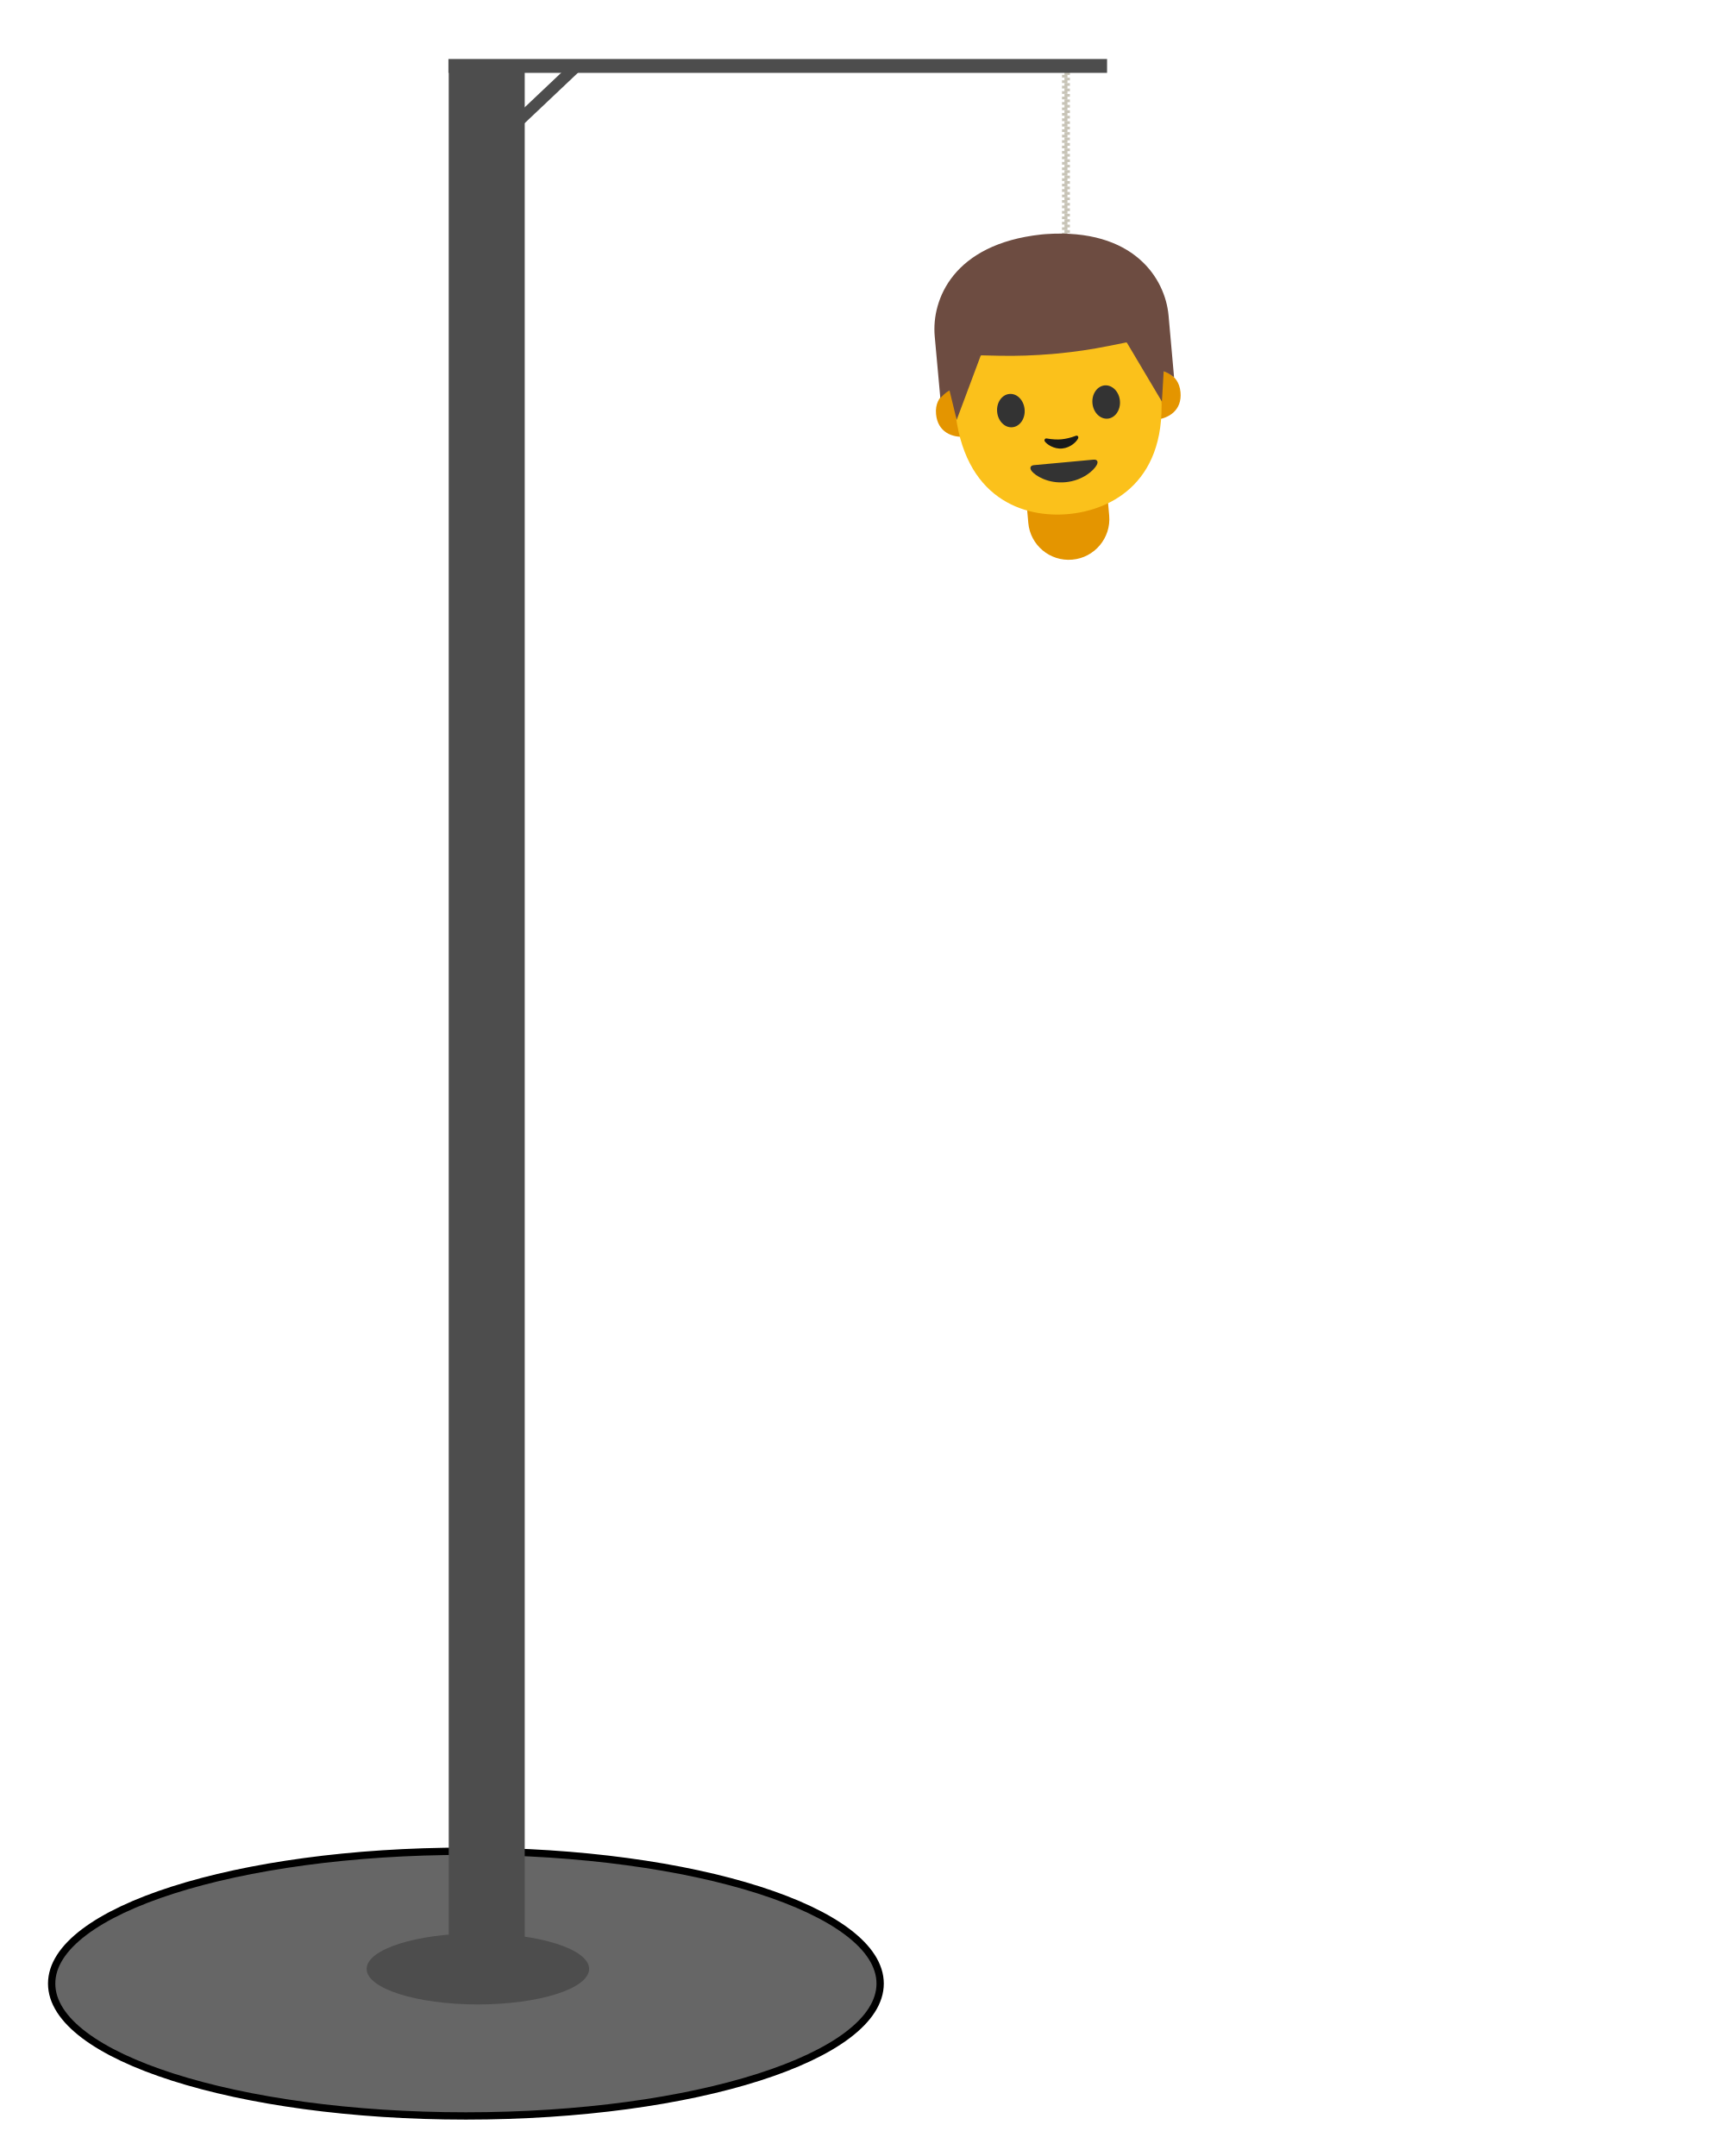
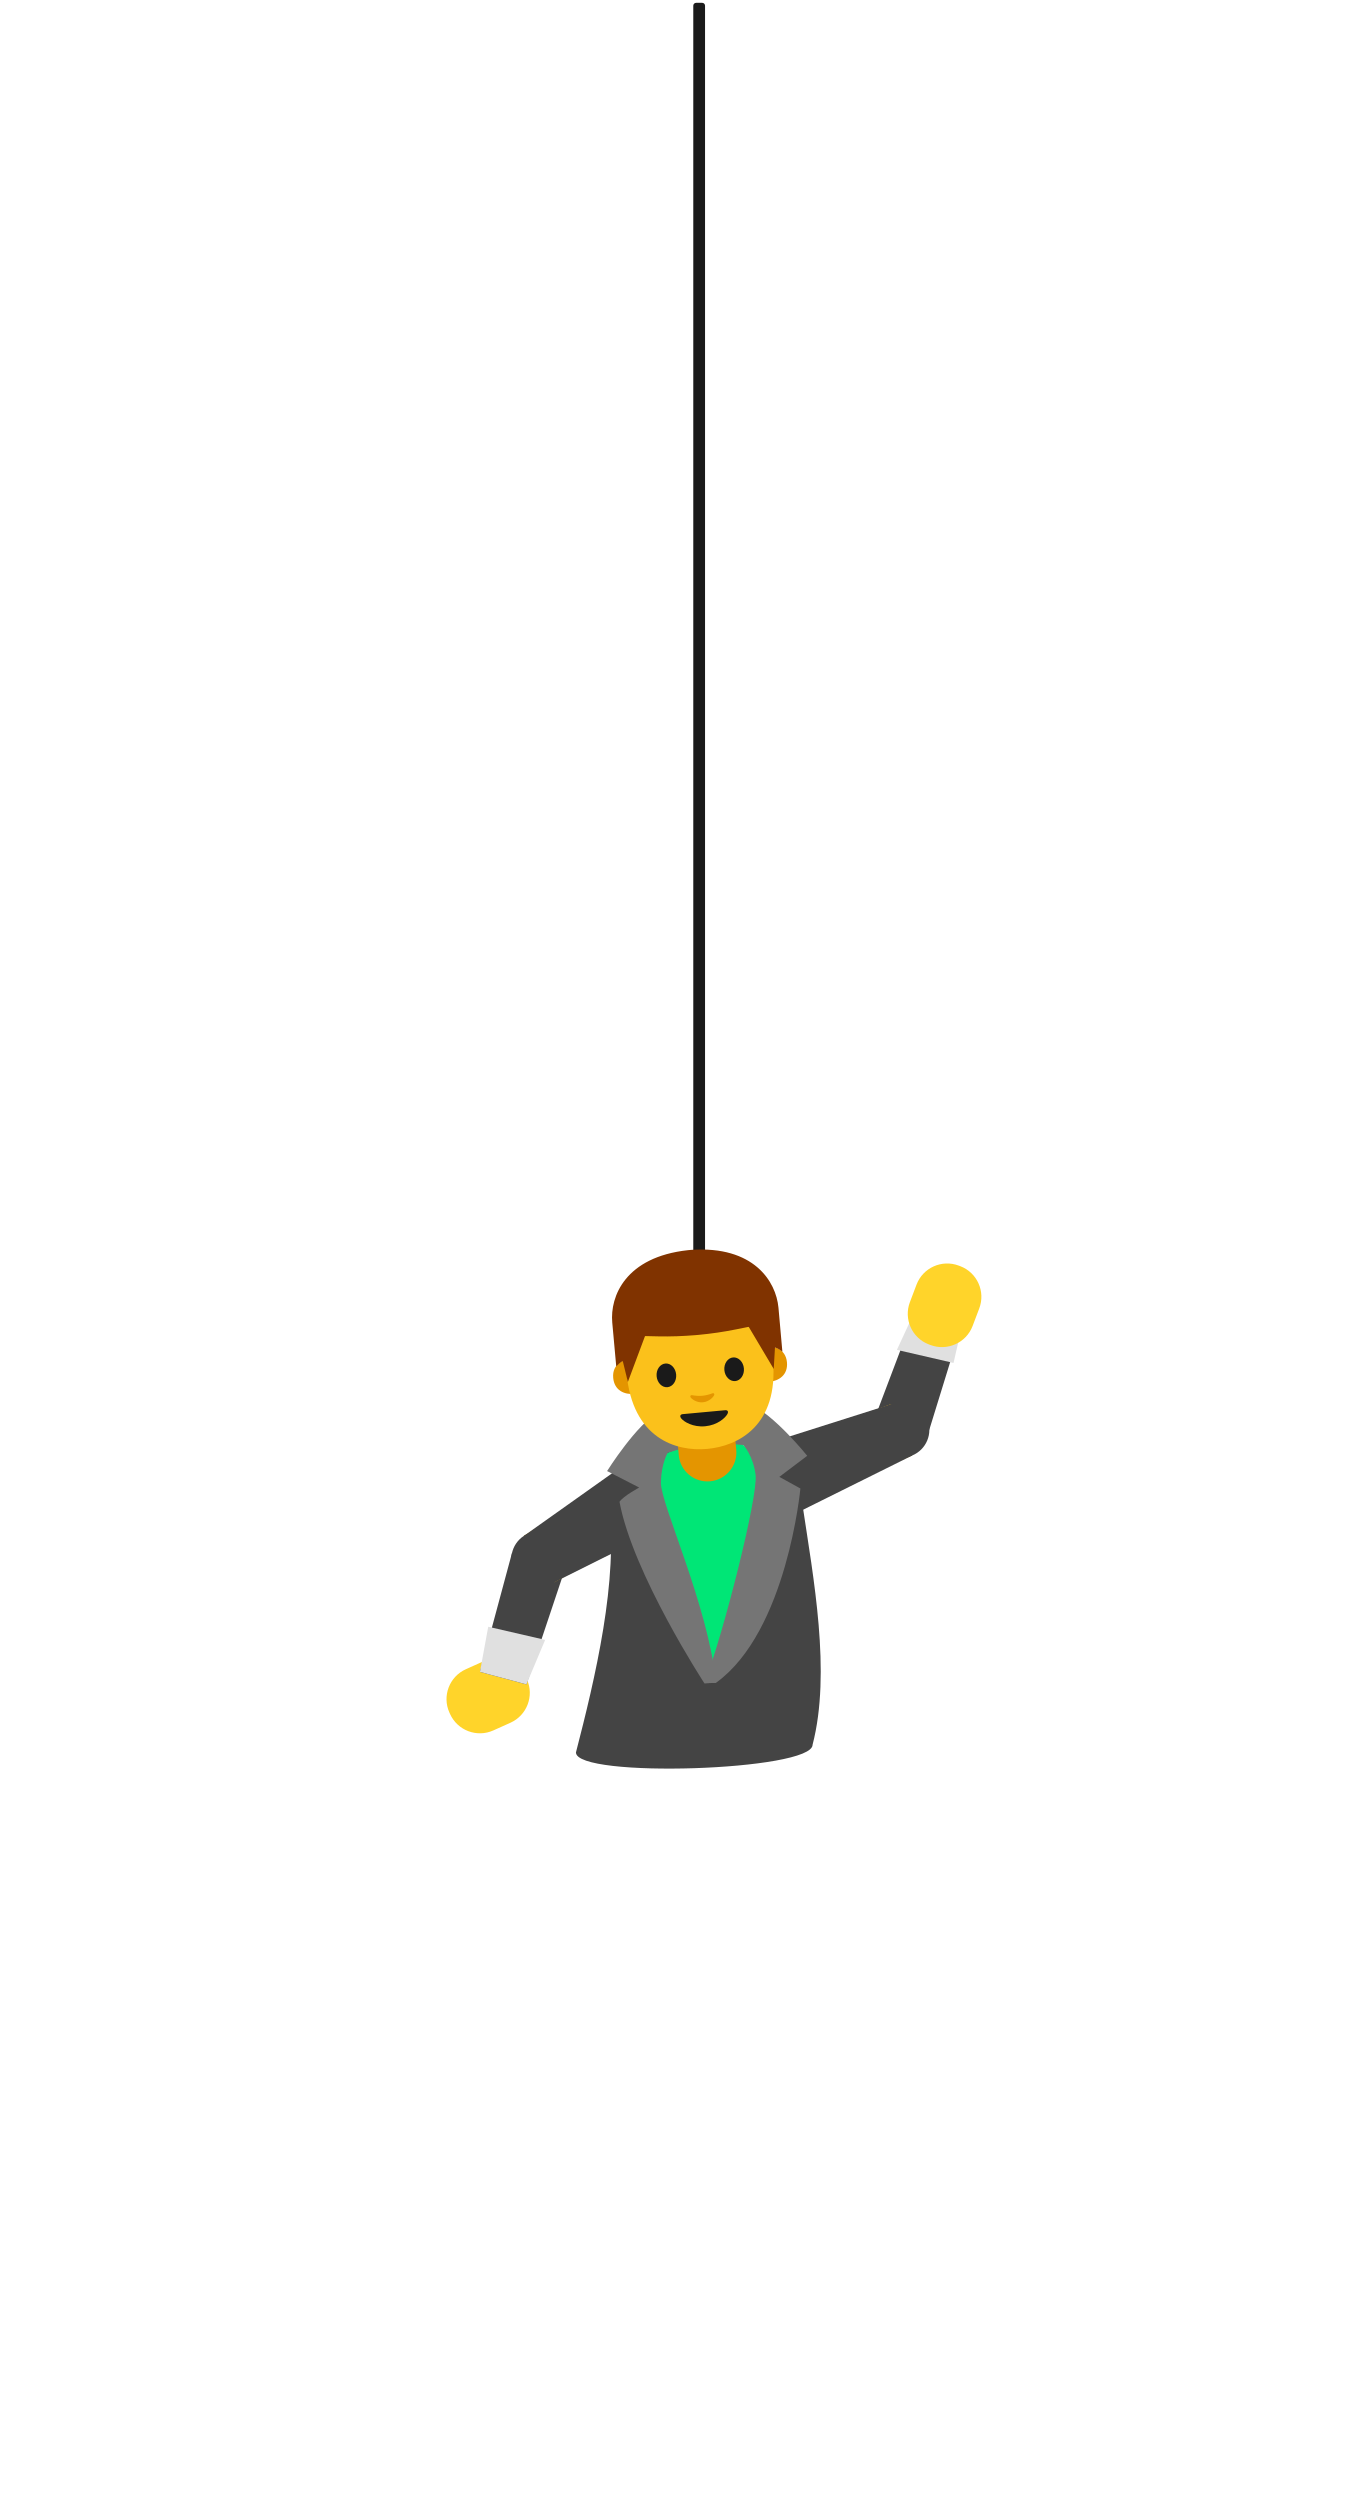
- <svg xmlns="http://www.w3.org/2000/svg" width="400" height="500" viewBox="0 0 105.833 132.292" version="1.1" id="svg1" xml:space="preserve">
+ <svg xmlns="http://www.w3.org/2000/svg" width="257.873" height="477.879" viewBox="0 0 68.229 126.439" version="1.1" id="svg1" xml:space="preserve">
  <defs id="defs1" />
-   <g id="layer1">
-     <ellipse style="fill:#666666;stroke:#000000;stroke-width:0.448;stroke-dasharray:none;stroke-opacity:1" id="path1" cx="28.584" cy="121.713" rx="25.415" ry="8.121" />
-     <rect style="fill:#4d4d4d;stroke-width:59.168" id="rect2" width="4.662" height="117.961" x="27.531" y="4.053" ry="0" />
-     <ellipse style="fill:#4d4d4d;stroke-width:10.733" id="path1-1" cx="29.319" cy="120.811" rx="6.825" ry="2.181" />
-     <rect style="fill:none;stroke:#c8c4b7;stroke-width:0.334;stroke-dasharray:0.167, 0.167;stroke-dashoffset:0;stroke-opacity:1" id="rect5" width="0.15" height="14.748" x="65.324" y="4.162" ry="0.06" />
-     <rect style="fill:#4d4d4d;stroke-width:43.973" id="rect3" width="40.409" height="0.851" x="27.512" y="3.62" />
-     <rect style="fill:#4d4d4d;stroke-width:53.578" id="rect4" width="0.706" height="5.039" x="26.907" y="-22.755" transform="rotate(46.58468)" />
-     <ellipse style="fill:none;stroke:#c8c4b7;stroke-width:1.23;stroke-dasharray:0.123, 0.123;stroke-dashoffset:0;stroke-opacity:1" id="path5" cx="65.189" cy="21.672" rx="5.37" ry="2.386" />
-     <g id="g5" transform="matrix(0.6267626,0,0,0.6267626,27.31891,12.28976)">
-       <path fill="#e49500" d="m 61.38,35.18 c -2.19,0.2 -4.12,-1.42 -4.31,-3.6 l -0.3,-3.38 7.92,-0.71 0.3,3.38 c 0.19,2.18 -1.43,4.12 -3.61,4.31 m 8.53,-18.54 c 0,0 1.88,0.16 2.06,2.15 0.16,1.76 -1.13,2.58 -2.48,2.7 l -0.43,-4.77 z m -20.22,1.81 c 0,0 -1.83,0.49 -1.65,2.48 0.16,1.76 1.57,2.34 2.92,2.21 l -0.43,-4.77 z" id="path24" />
-       <path fill="#fbc11b" d="m 58.63,4.47 c -7.99,0.72 -9.53,7.1 -8.75,15.8 0.81,9.02 6.82,10.84 11.1,10.45 4.22,-0.38 9.88,-3.17 9.06,-12.26 C 69.26,9.76 66.62,3.75 58.63,4.47" id="path25" />
-       <path fill="#c07b47" d="m 63.46,25.39 c -0.41,0.04 -2.92,0.27 -2.92,0.27 0,0 -2.51,0.23 -2.92,0.27 -0.33,0.03 -0.46,0.27 -0.21,0.59 0.35,0.44 1.59,1.24 3.3,1.08 1.71,-0.16 2.78,-1.17 3.05,-1.67 0.2,-0.36 0.04,-0.57 -0.3,-0.54 m -6.75,-4.92 c 0.08,0.9 -0.46,1.68 -1.2,1.75 -0.74,0.07 -1.41,-0.61 -1.49,-1.51 -0.08,-0.9 0.46,-1.68 1.2,-1.75 0.75,-0.07 1.41,0.61 1.49,1.51 m 6.64,-0.6 c 0.08,0.9 0.75,1.57 1.49,1.51 0.74,-0.07 1.28,-0.85 1.2,-1.75 -0.08,-0.9 -0.75,-1.57 -1.49,-1.51 -0.74,0.07 -1.28,0.85 -1.2,1.75" id="path26" style="fill:#333333" />
-       <path fill="#e49500" d="m 61.71,23.06 c -0.48,0.19 -0.99,0.3 -1.39,0.34 -0.4,0.04 -0.92,0.01 -1.43,-0.08 -0.22,-0.04 -0.28,0.17 -0.2,0.29 0.18,0.26 0.87,0.77 1.7,0.69 0.84,-0.08 1.42,-0.69 1.55,-0.98 0.08,-0.14 -0.02,-0.34 -0.23,-0.26" id="path27" style="fill:#1a1a1a" />
-       <path fill="#6d4c41" d="m 58.77,3.31 c 0,0 -0.16,0.01 -0.22,0.02 -0.07,0.01 -0.22,0.02 -0.22,0.02 -8.61,0.94 -10.74,6.36 -10.42,9.96 0.31,3.5 0.55,6.06 0.55,6.06 0,0 0.12,-0.15 0.36,-0.37 0.25,-0.23 0.54,-0.38 0.54,-0.38 l 0.7,2.88 2.34,-6.26 c 0.01,-0.04 0.05,-0.06 0.09,-0.06 l 1.72,0.04 c 1.73,0.04 3.46,-0.03 5.18,-0.17 0.07,-0.01 0.15,-0.02 0.22,-0.02 0.07,-0.01 0.15,-0.01 0.22,-0.02 1.72,-0.16 3.43,-0.41 5.12,-0.75 l 1.69,-0.34 c 0.04,-0.01 0.08,0.01 0.1,0.05 l 3.41,5.74 0.17,-2.96 c 0,0 0.31,0.09 0.6,0.28 0.27,0.17 0.42,0.3 0.42,0.3 L 70.8,11.27 C 70.47,7.66 67.4,2.71 58.77,3.31" id="path28" />
-     </g>
+   <rect style="fill:#1a1a1a;stroke-width:0.811;stroke-dasharray:0.171, 0.171" id="rect1" width="0.595" height="64.845" x="35.063" y="0.143" ry="0.144" />
+   <g id="g1" transform="matrix(0.3672409,0,0,0.3672409,-5.699673,71.53319)">
+     <path fill="#444444" d="m 115.848,4.516 h -9.6 c -4.73,0 -7.6,3.5 -6.95,7.88 1.51,10.12 -1.88,24.18 -4.46,34.16 0,3.6 32.59,2.54 32.59,-1.06 2.58,-9.98 0.11,-22.98 -1.4,-33.1 -0.66,-4.39 -5.46,-7.88 -10.18,-7.88" id="path1" />
+     <path fill="#fbc11b" d="m 77.498,41.256 -0.09,-0.2 c -1.02,-2.27 0,-4.94 2.27,-5.96 l 2.36,-1.06 c 2.27,-1.02 4.94,0 5.96,2.27 l 0.09,0.2 c 1.02,2.27 0,4.94 -2.27,5.96 l -2.36,1.06 c -2.27,1.02 -4.94,0 -5.96,-2.27" id="path2" style="fill:#ffd42a" />
+     <path fill="#444444" d="m 88.018,37.186 -6.4,-1.72 4.42,-16.41 7.38,1.98 z" id="path3" />
+     <path fill="#fbc11b" d="m 87.658,16.736 4.2,6.38 15.57,-8.71 -4.77,-7.24 z" id="path4" />
+     <circle cx="64.011" cy="66.003" r="3.82" fill="#444444" transform="rotate(-33.361)" id="circle4" />
+     <circle cx="81.797" cy="66.772" r="4.33" fill="#fbc11b" transform="rotate(-33.361)" id="circle5" />
+     <path fill="#444444" d="m 109.728,7.706 c 1.59,2.41 0.92,5.66 -1.49,7.24 l -16.37,8.17 -4.2,-6.38 14.82,-10.52 a 5.217,5.217 0 0 1 7.24,1.49" id="path5" />
+     <path fill="#e0e0e0" d="m 88.018,37.186 -6.4,-1.72 1.14,-6.22 7.84,1.81 z" id="path6" />
+     <path fill="#444444" d="m 141.848,-14.964 6.41,1.66 -4.76,15.43 -7.4,-1.91 z" id="path7" />
+     <path fill="#fbc11b" d="m 141.138,5.656 -2.9,-7.07 -16.8,6.24 3.29,8.02 z" id="path8" />
+     <circle cx="128.462" cy="54.911" r="3.82" fill="#444444" transform="rotate(-22.271)" id="circle8" />
+     <circle cx="110.556" cy="54.827" r="4.33" fill="#fbc11b" transform="rotate(-22.271)" id="circle9" />
+     <path fill="#444444" d="m 117.898,10.966 c -1.09,-2.67 0.18,-5.73 2.86,-6.82 l 17.49,-5.55 2.9,7.07 -16.42,8.16 c -2.68,1.09 -5.74,-0.19 -6.83,-2.86" id="path9" />
+     <path fill="#e0e0e0" d="m 141.858,-14.974 6.41,1.64 -1.43,6.25 -7.8,-1.8 z" id="path10" />
+     <path fill="#00e676" d="m 107.298,5.346 4.54,-1.81 h 5.27 l 2.76,2.41 1.12,9.68 -3.48,11.27 -4.17,8.27 -1.81,-4.82 -4.1,-11.81 -2.39,-6.18 V 8.836 Z" id="path21" />
+     <path fill="#757575" d="m 107.488,5.276 c 0,0 -0.89,1.42 -0.95,4.11 -0.06,2.93 6.48,16.8 7.6,27.58 l -1.61,0.07 c 0,0 -9.88,-15.15 -11.69,-25 0.56,-0.81 2.71,-1.96 2.71,-1.96 L 99.128,7.806 c 0,0 4.07,-6.5 7.17,-8.17 1.51,-0.3 4.38,-0.43 4.97,-0.41 l 0.27,4.85 z" id="path22" />
+     <path fill="#757575" d="m 117.898,4.226 c 0,0 1.34,1.44 1.68,4.1 0.37,2.9 -4.41,21.88 -7.05,28.7 l 1.61,-0.07 c 9.78,-7.04 11.61,-26.75 11.61,-26.75 l -2.9,-1.6 3.84,-2.9 c 0,0 -4.68,-5.84 -7.93,-7.1 -1.53,-0.1 -4.4,0.14 -4.98,0.23 l 0.33,5.06 z" id="path23" />
+     <path fill="#e49500" d="m 113.308,9.216 c -2.19,0.2 -4.12,-1.42 -4.31,-3.6 l -0.3,-3.38 7.92,-0.71 0.3,3.38 c 0.19,2.18 -1.43,4.12 -3.61,4.31 m 8.53,-18.54 c 0,0 1.88,0.16 2.06,2.15 0.16,1.76 -1.13,2.58 -2.48,2.7 l -0.43,-4.77 z m -20.22,1.81 c 0,0 -1.83,0.49 -1.65,2.48 0.16,1.76 1.57,2.34 2.92,2.21 l -0.43,-4.77 z" id="path24" />
+     <path fill="#fbc11b" d="m 110.558,-21.494 c -7.99,0.72 -9.53,7.1 -8.75,15.8 0.81,9.02 6.82,10.84 11.1,10.45 4.22,-0.38 9.88,-3.17 9.06,-12.26 -0.78,-8.7 -3.42,-14.71 -11.41,-13.99" id="path25" />
+     <path fill="#c07b47" d="m 115.388,-0.574 c -0.41,0.04 -2.92,0.27 -2.92,0.27 0,0 -2.51,0.23 -2.92,0.27 -0.33,0.03 -0.46,0.27 -0.21,0.59 0.35,0.44 1.59,1.24 3.3,1.08 1.71,-0.16 2.78,-1.17 3.05,-1.67 0.2,-0.36 0.04,-0.57 -0.3,-0.54 m -6.75,-4.92 c 0.08,0.9 -0.46,1.68 -1.2,1.75 -0.74,0.07 -1.41,-0.61 -1.49,-1.51 -0.08,-0.9 0.46,-1.68 1.2,-1.75 0.75,-0.07 1.41,0.61 1.49,1.51 m 6.64,-0.6 c 0.08,0.9 0.75,1.57 1.49,1.51 0.74,-0.07 1.28,-0.85 1.2,-1.75 -0.08,-0.9 -0.75,-1.57 -1.49,-1.51 -0.74,0.07 -1.28,0.85 -1.2,1.75" id="path26" style="fill:#1a1a1a" />
+     <path fill="#e49500" d="m 113.638,-2.904 c -0.48,0.19 -0.99,0.3 -1.39,0.34 -0.4,0.04 -0.92,0.01 -1.43,-0.08 -0.22,-0.04 -0.28,0.17 -0.2,0.29 0.18,0.26 0.87,0.77 1.7,0.69 0.84,-0.08 1.42,-0.69 1.55,-0.98 0.08,-0.14 -0.02,-0.34 -0.23,-0.26" id="path27" />
+     <path fill="#6d4c41" d="m 110.698,-22.654 c 0,0 -0.16,0.01 -0.22,0.02 -0.07,0.01 -0.22,0.02 -0.22,0.02 -8.61,0.94 -10.74,6.36 -10.42,9.96 0.31,3.5 0.55,6.06 0.55,6.06 0,0 0.12,-0.15 0.36,-0.37 0.25,-0.23 0.54,-0.38 0.54,-0.38 l 0.7,2.88 2.34,-6.26 c 0.01,-0.04 0.05,-0.06 0.09,-0.06 l 1.72,0.04 c 1.73,0.04 3.46,-0.03 5.18,-0.17 0.07,-0.01 0.15,-0.02 0.22,-0.02 0.07,-0.01 0.15,-0.01 0.22,-0.02 1.72,-0.16 3.43,-0.41 5.12,-0.75 l 1.69,-0.34 c 0.04,-0.01 0.08,0.01 0.1,0.05 l 3.41,5.74 0.17,-2.96 c 0,0 0.31,0.09 0.6,0.28 0.27,0.17 0.42,0.3 0.42,0.3 l -0.54,-6.06 c -0.33,-3.61 -3.4,-8.56 -12.03,-7.96" id="path28" style="fill:#803300" />
+     <path fill="#fbc11b" d="m 143.65,-9.557 -0.205,-0.077 c -2.328,-0.88 -3.498,-3.488 -2.618,-5.816 l 0.916,-2.42 c 0.88,-2.328 3.488,-3.498 5.816,-2.618 l 0.205,0.077 c 2.328,0.88 3.498,3.488 2.618,5.816 l -0.916,2.42 c -0.88,2.328 -3.488,3.498 -5.816,2.618" id="path2-2" style="fill:#ffd42a" />
  </g>
</svg>
